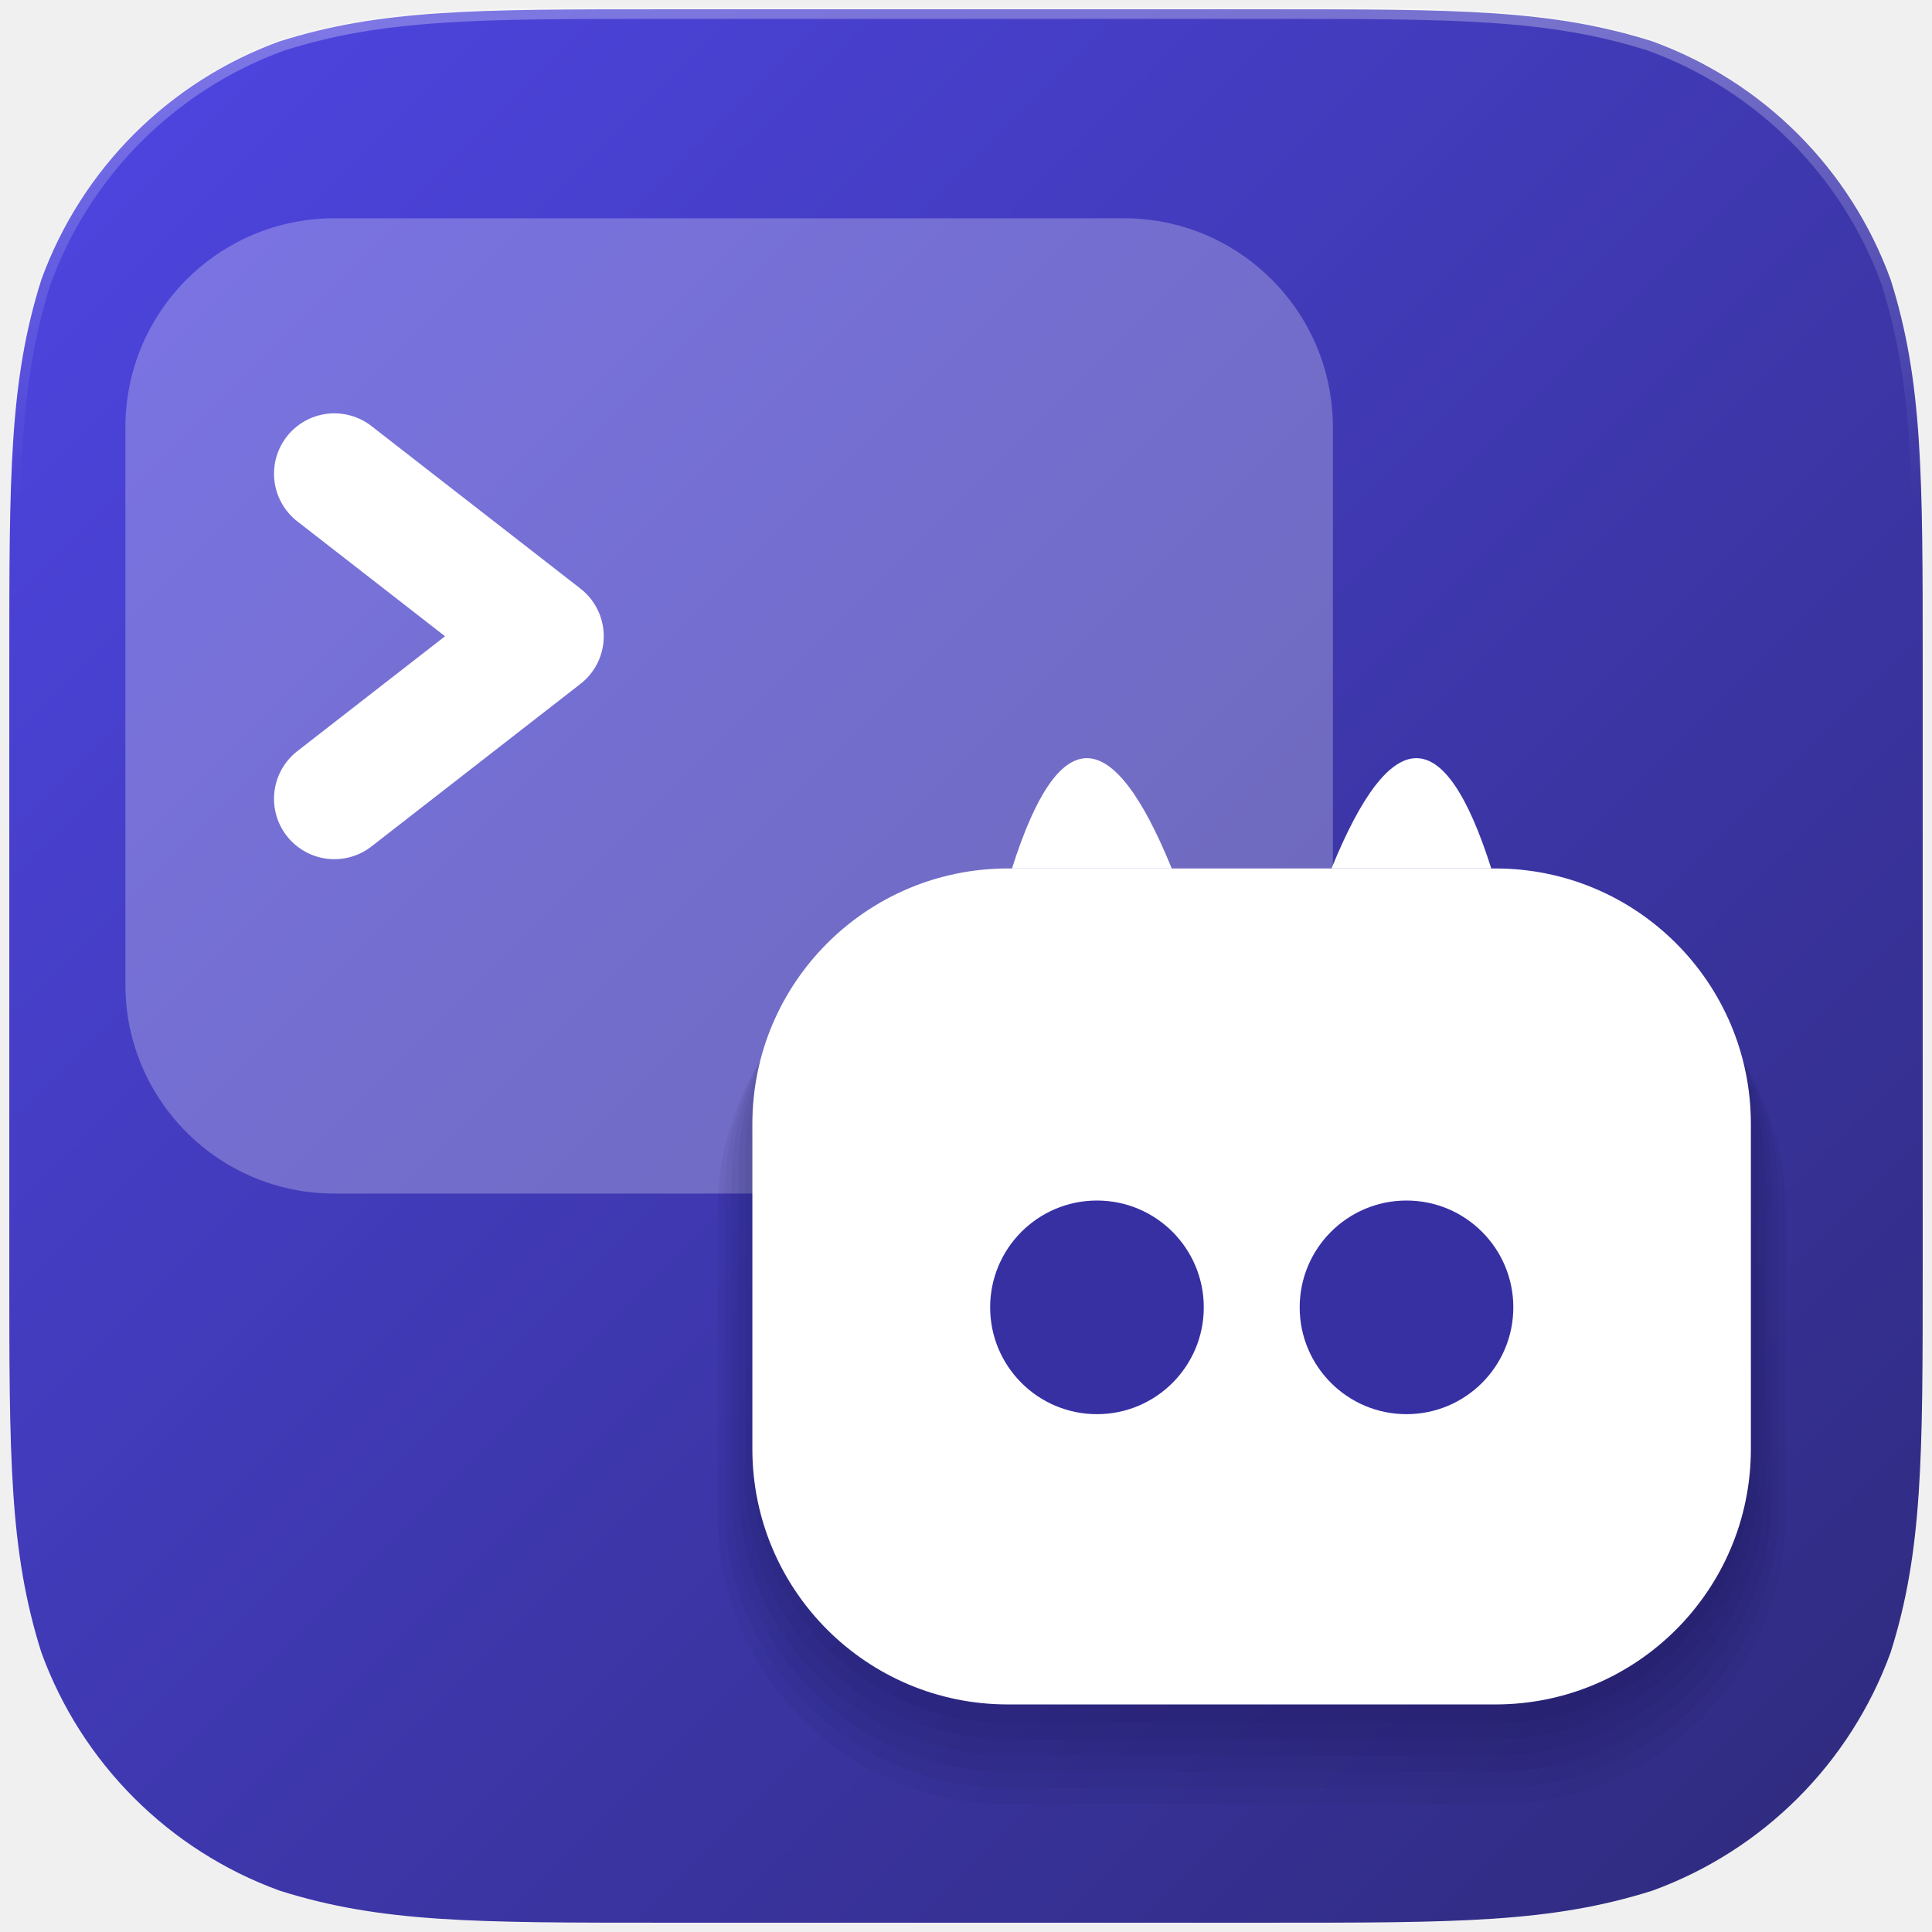
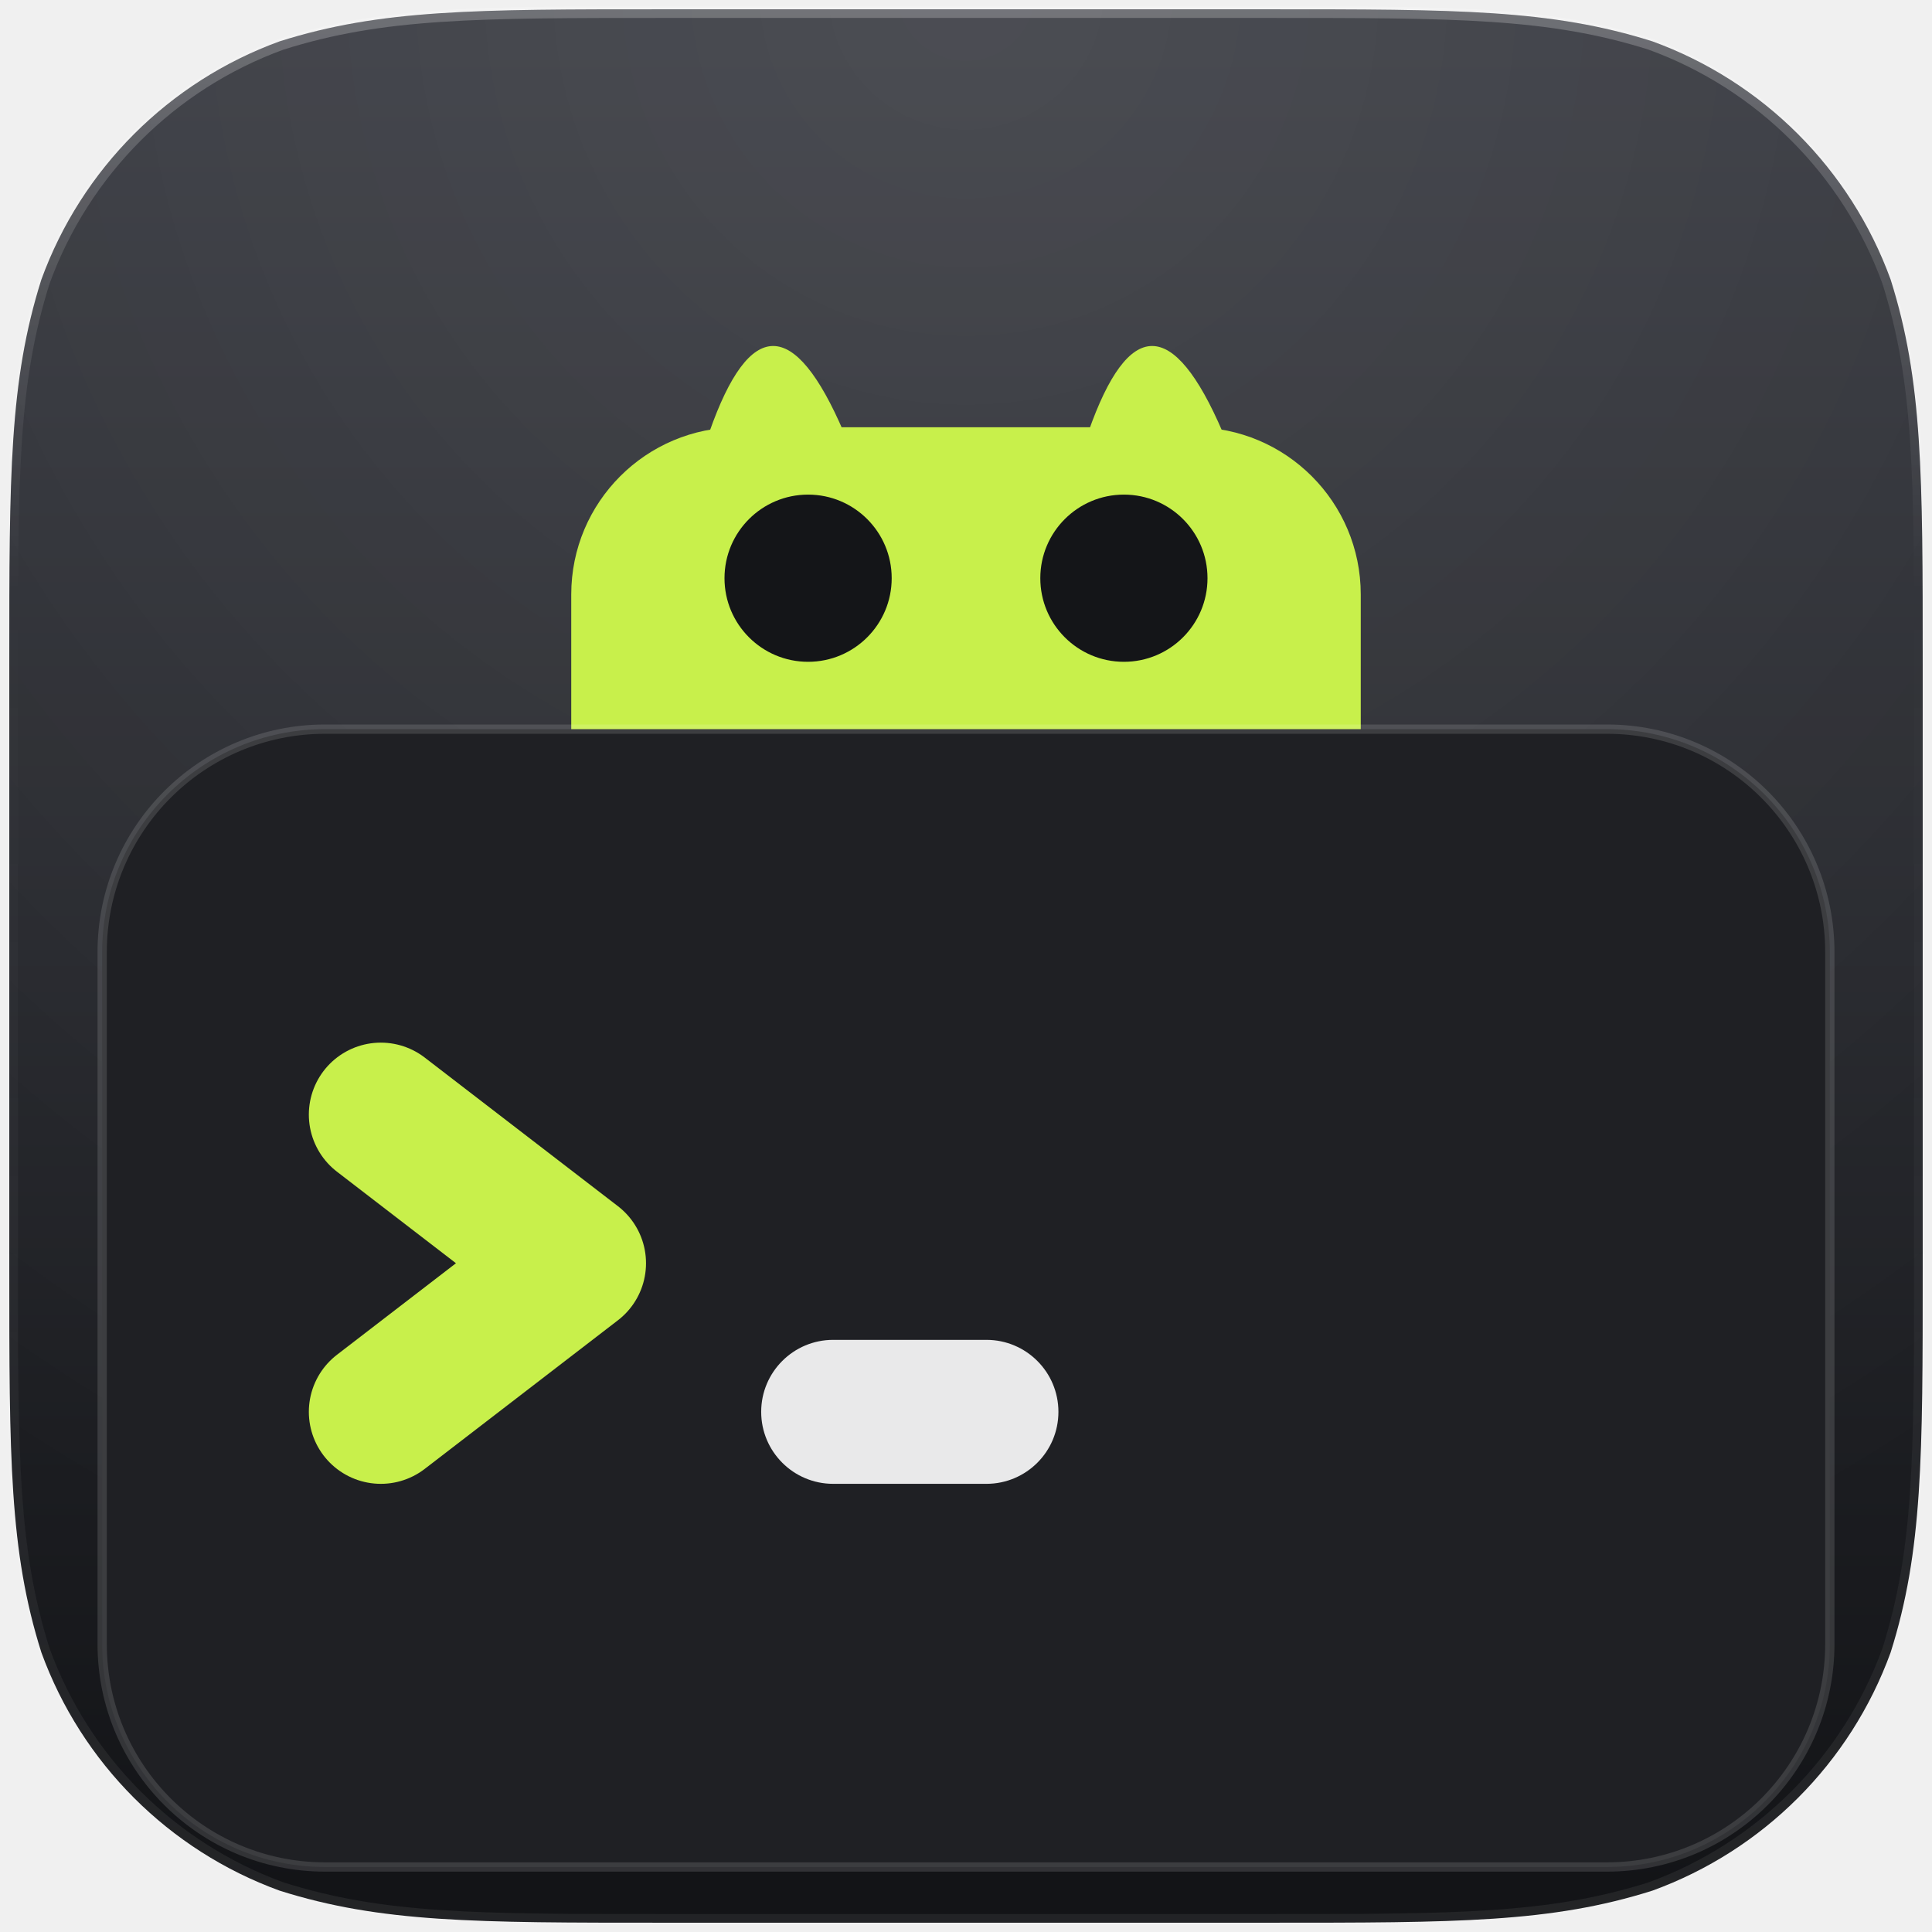
<svg xmlns="http://www.w3.org/2000/svg" width="1024" height="1024" viewBox="96 96 832 832">
  <defs>
-     <linearGradient id="t" x1="0" y1="0" x2="1" y2="1">
-       <stop offset="0" stop-color="#4F46E5" />
-       <stop offset="1" stop-color="#2E2A7A" />
+     <linearGradient id="t" x1="0" y1="0" x2="0" y2="1">
+       <stop offset="0" stop-color="#383A41" />
+       <stop offset="1" stop-color="#121316" />
    </linearGradient>
    <linearGradient id="e" x1="0" y1="0" x2="0" y2="1">
-       <stop offset="0" stop-color="#FFFFFF" stop-opacity="0.28" />
-       <stop offset=".25" stop-color="#FFFFFF" stop-opacity="0" />
+       <stop offset="0" stop-color="#FFFFFF" stop-opacity="0.22" />
+       <stop offset=".3" stop-color="#FFFFFF" stop-opacity="0" />
+       <stop offset="1" stop-color="#FFFFFF" stop-opacity="0.066" />
    </linearGradient>
+     <radialGradient id="sh" cx=".5" cy="0" r=".9">
+       <stop offset="0" stop-color="#FFFFFF" stop-opacity=".10" />
+       <stop offset="1" stop-color="#FFFFFF" stop-opacity="0" />
+     </radialGradient>
    <clipPath id="c">
      <path d="M381.78 100.00L642.22 100.00C723.36 100.00 763.93 100.00 807.60 113.81C855.28 131.16 892.84 168.72 910.19 216.40C924.00 260.07 924.00 300.64 924.00 381.78L924.00 642.22C924.00 723.36 924.00 763.93 910.19 807.60C892.84 855.28 855.28 892.84 807.60 910.19C763.93 924.00 723.36 924.00 642.22 924.00L381.78 924.00C300.64 924.00 260.07 924.00 216.40 910.19C168.72 892.84 131.16 855.28 113.81 807.60C100.00 763.93 100.00 723.36 100.00 642.22L100.00 381.78C100.00 300.64 100.00 260.07 113.81 216.40C131.16 168.72 168.72 131.16 216.40 113.81C260.07 100.00 300.64 100.00 381.78 100.00Z" />
    </clipPath>
  </defs>
  <path d="M381.78 100.00L642.22 100.00C723.36 100.00 763.93 100.00 807.60 113.81C855.28 131.16 892.84 168.72 910.19 216.40C924.00 260.07 924.00 300.64 924.00 381.78L924.00 642.22C924.00 723.36 924.00 763.93 910.19 807.60C892.84 855.28 855.28 892.84 807.60 910.19C763.93 924.00 723.36 924.00 642.22 924.00L381.78 924.00C300.64 924.00 260.07 924.00 216.40 910.19C168.72 892.84 131.16 855.28 113.81 807.60C100.00 763.93 100.00 723.36 100.00 642.22L100.00 381.78C100.00 300.64 100.00 260.07 113.81 216.40C131.16 168.72 168.72 131.16 216.40 113.81C260.07 100.00 300.64 100.00 381.78 100.00Z" fill="url(#t)" />
+   <path d="M381.78 100.00L642.22 100.00C723.36 100.00 763.93 100.00 807.60 113.81C855.28 131.16 892.84 168.72 910.19 216.40C924.00 260.07 924.00 300.64 924.00 381.78L924.00 642.22C924.00 723.36 924.00 763.93 910.19 807.60C892.84 855.28 855.28 892.84 807.60 910.19C763.93 924.00 723.36 924.00 642.22 924.00L381.78 924.00C300.64 924.00 260.07 924.00 216.40 910.19C168.72 892.84 131.16 855.28 113.81 807.60C100.00 763.93 100.00 723.36 100.00 642.22L100.00 381.78C100.00 300.64 100.00 260.07 113.81 216.40C131.16 168.72 168.72 131.16 216.40 113.81C260.07 100.00 300.64 100.00 381.78 100.00Z" fill="url(#sh)" />
  <g clip-path="url(#c)">
-     <rect x="150" y="190" width="520" height="420" rx="90" fill="#FFFFFF" fill-opacity=".26" />
-     <path d="M240 300l90 70-90 70" fill="none" stroke="#FFFFFF" stroke-width="52" stroke-linecap="round" stroke-linejoin="round" />
-     <rect x="420" y="478" width="430" height="360" rx="110" fill="#0B0830" fill-opacity=".05" />
-     <rect x="417" y="481" width="436" height="364" rx="113" fill="#0B0830" fill-opacity=".05" />
-     <rect x="414" y="484" width="442" height="368" rx="116" fill="#0B0830" fill-opacity=".05" />
-     <rect x="411" y="487" width="448" height="372" rx="119" fill="#0B0830" fill-opacity=".05" />
-     <rect x="408" y="490" width="454" height="376" rx="122" fill="#0B0830" fill-opacity=".05" />
-     <rect x="405" y="493" width="460" height="380" rx="125" fill="#0B0830" fill-opacity=".05" />
-     <path d="M531.8 470Q561.9 375 600.6 470Z" fill="#FFFFFF" />
-     <path d="M669.4 470Q708.1 375 738.2 470Z" fill="#FFFFFF" />
-     <rect x="420" y="470" width="430" height="360" rx="110" fill="#FFFFFF" />
-     <circle cx="568.4" cy="659.0" r="46" fill="#3730A3" />
-     <circle cx="701.7" cy="659.0" r="46" fill="#3730A3" />
+     <path d="M401.5 282.0Q427.5 208.0 459.3 282.0Z" fill="#C8F04B" />
+     <path d="M564.7 282.0Q590.7 208.0 622.5 282.0Z" fill="#C8F04B" />
+     <rect x="342.0" y="280.0" width="340.0" height="240.0" rx="72.0" fill="#C8F04B" />
+     <circle cx="444.0" cy="345.0" r="36" fill="#141518" />
+     <circle cx="580.0" cy="345.0" r="36" fill="#141518" />
+     <rect x="140" y="410" width="744" height="490" rx="96" fill="#1F2024" />
+     <rect x="140" y="410" width="744" height="490" rx="96" fill="none" stroke="#FFFFFF" stroke-opacity=".13" stroke-width="4" />
+     <path d="M260 576l83.2 64-83.2 64" fill="none" stroke="#C8F04B" stroke-width="62" stroke-linecap="round" stroke-linejoin="round" />
+     <rect x="423.8" y="673.0" width="128" height="62" rx="31.0" fill="#FFFFFF" fill-opacity=".9" />
  </g>
-   <path d="M381.78 100.00L642.22 100.00C723.36 100.00 763.93 100.00 807.60 113.81C855.28 131.16 892.84 168.72 910.19 216.40C924.00 260.07 924.00 300.64 924.00 381.78L924.00 642.22C924.00 723.36 924.00 763.93 910.19 807.60C892.84 855.28 855.28 892.84 807.60 910.19C763.93 924.00 723.36 924.00 642.22 924.00L381.78 924.00C300.64 924.00 260.07 924.00 216.40 910.19C168.72 892.84 131.16 855.28 113.81 807.60C100.00 763.93 100.00 723.36 100.00 642.22L100.00 381.78C100.00 300.64 100.00 260.07 113.81 216.40C131.16 168.72 168.72 131.16 216.40 113.81C260.07 100.00 300.64 100.00 381.78 100.00Z" fill="none" stroke="url(#e)" stroke-width="5" transform="translate(512 512) scale(.996) translate(-512 -512)" />
+   <path d="M381.78 100.00L642.22 100.00C723.36 100.00 763.93 100.00 807.60 113.81C855.28 131.16 892.84 168.72 910.19 216.40C924.00 260.07 924.00 300.64 924.00 381.78L924.00 642.22C924.00 723.36 924.00 763.93 910.19 807.60C892.84 855.28 855.28 892.84 807.60 910.19C763.93 924.00 723.36 924.00 642.22 924.00L381.78 924.00C300.64 924.00 260.07 924.00 216.40 910.19C168.72 892.84 131.16 855.28 113.81 807.60C100.00 763.93 100.00 723.36 100.00 642.22L100.00 381.78C100.00 300.64 100.00 260.07 113.81 216.40C131.16 168.72 168.72 131.16 216.40 113.81C260.07 100.00 300.64 100.00 381.78 100.00Z" fill="none" stroke="url(#e)" stroke-width="5" transform="translate(512 512) scale(.997) translate(-512 -512)" />
</svg>
